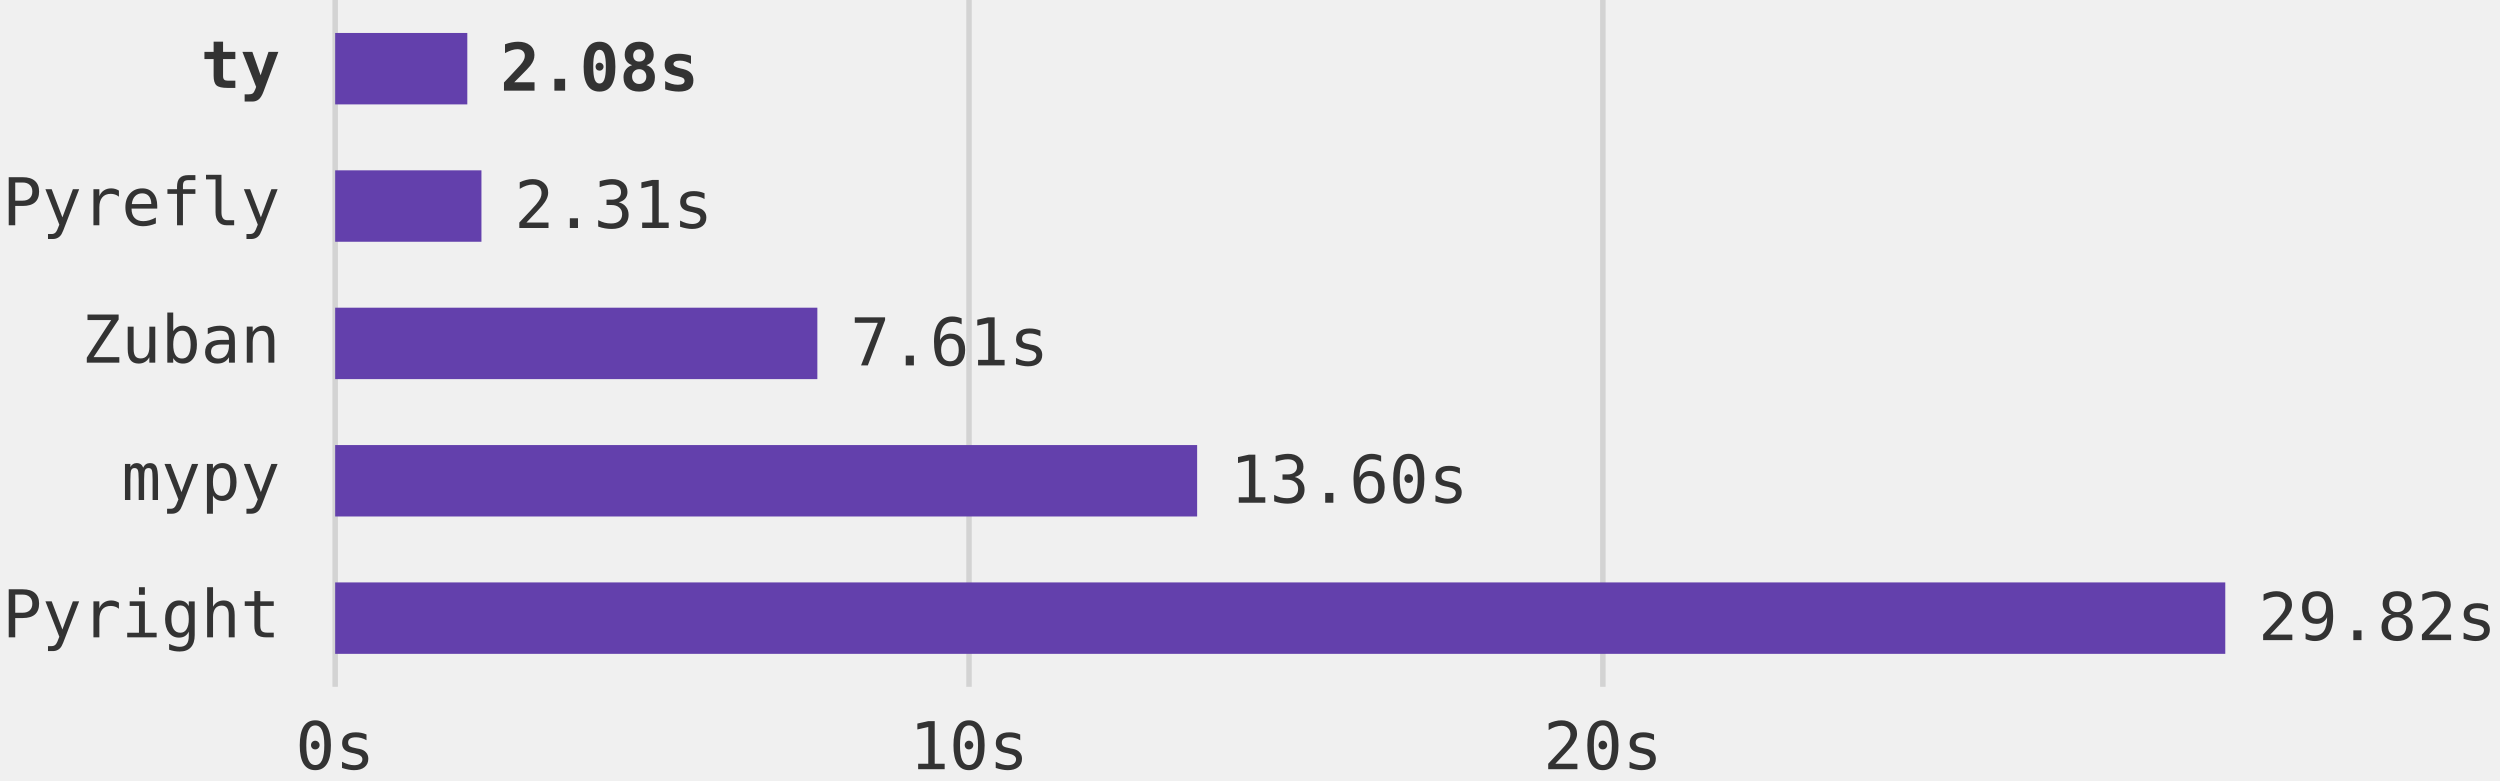
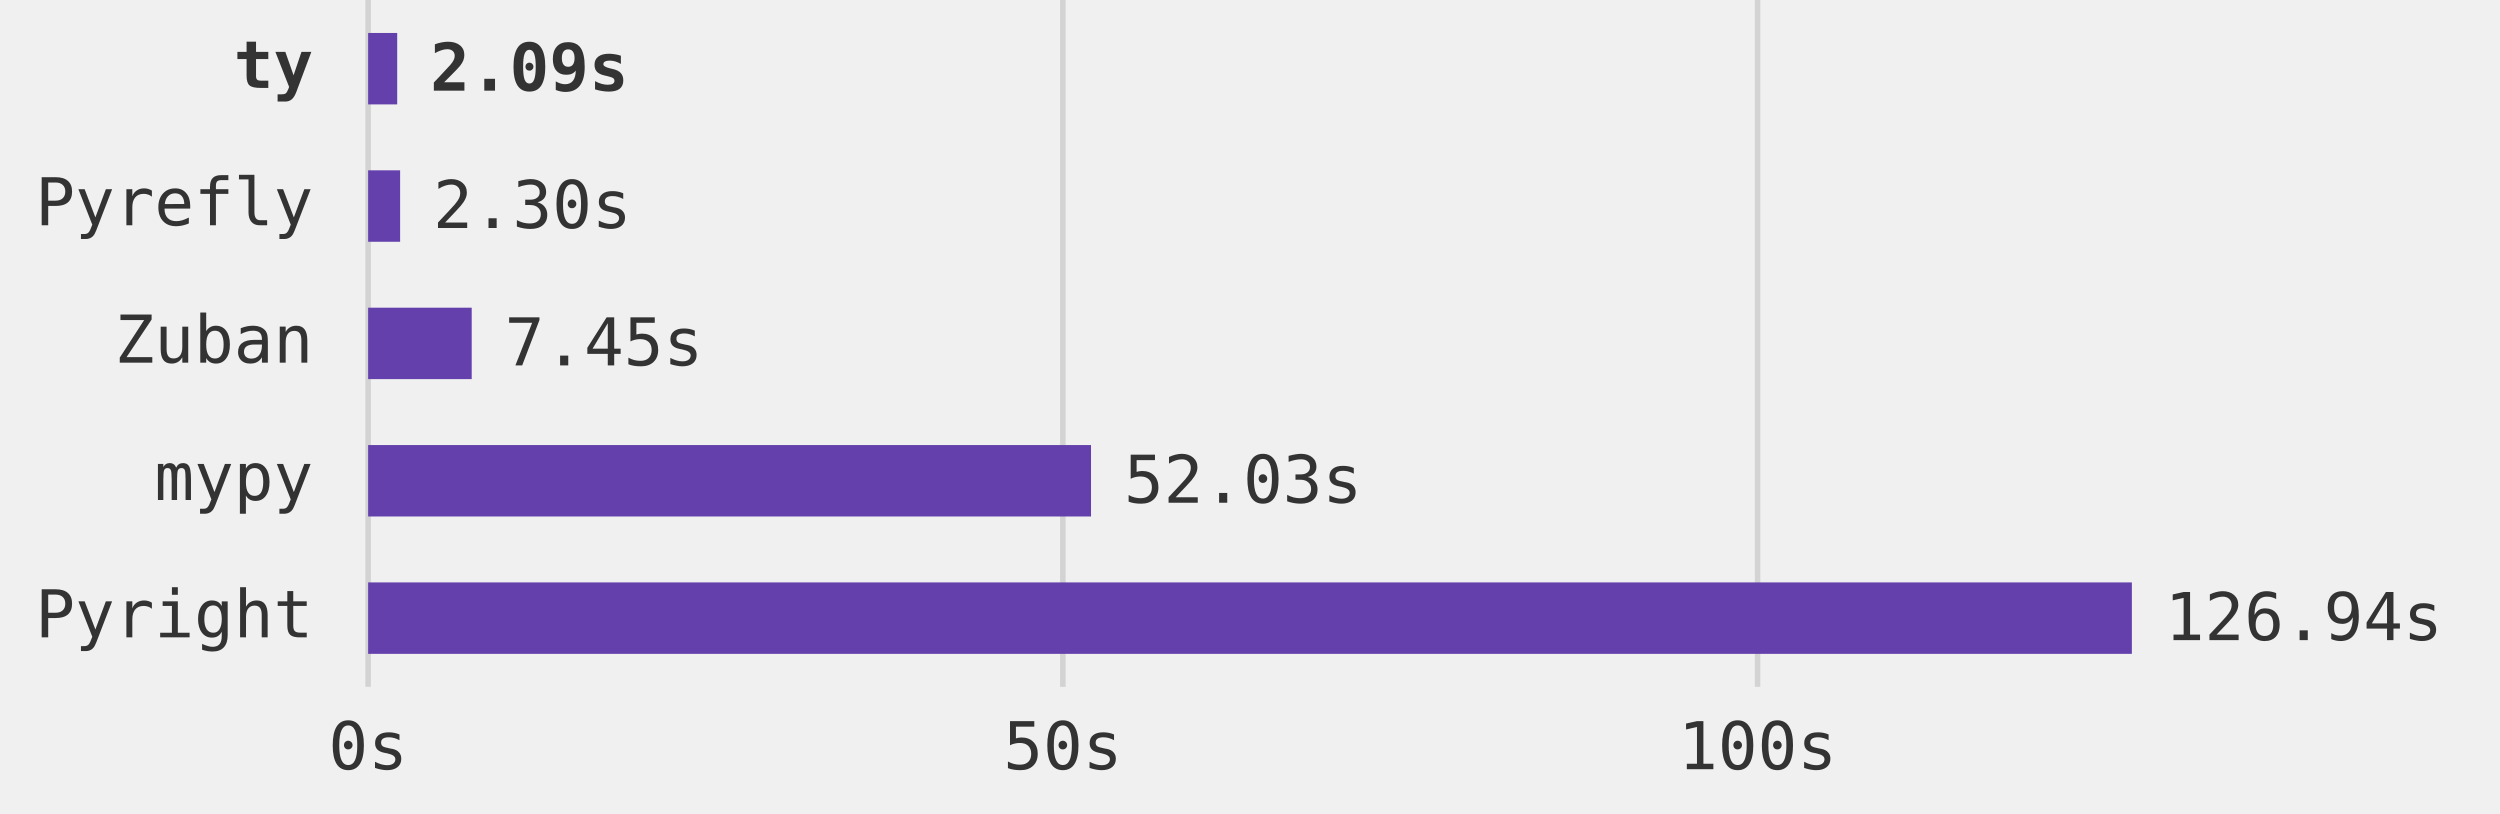
- <svg xmlns="http://www.w3.org/2000/svg" viewBox="0 0 455 142" role="img" aria-labelledby="title description">
+ <svg xmlns="http://www.w3.org/2000/svg" viewBox="0 0 455 148" role="img" aria-labelledby="title description">
  <style>
    .benchmarkBar {
      fill: #6340AC;
    }
    .benchmarkLabel {
      fill: #333333;
    }
    .benchmarkGrid {
      stroke: rgba(127, 127, 127, 0.25);
    }

    @media (prefers-color-scheme: dark) {
      .benchmarkLabel {
        fill: #FFFFFF;
      }
    }
  </style>
-   <g transform="translate(61, 0)" font-family="Roboto Mono, monospace" font-size="12">
+   <g transform="translate(67, 0)" font-family="Roboto Mono, monospace" font-size="12">
    <g class="benchmarkGrid" aria-hidden="true">
      <line x1="0.000" y1="0" x2="0.000" y2="125" />
-       <line x1="115.360" y1="0" x2="115.360" y2="125" />
-       <line x1="230.720" y1="0" x2="230.720" y2="125" />
+       <line x1="126.438" y1="0" x2="126.438" y2="125" />
+       <line x1="252.875" y1="0" x2="252.875" y2="125" />
    </g>
    <g class="benchmarkLabel" aria-hidden="true" text-anchor="middle">
      <text x="0.000" y="140">0s</text>
-       <text x="115.360" y="140">10s</text>
-       <text x="230.720" y="140">20s</text>
+       <text x="126.438" y="140">50s</text>
+       <text x="252.875" y="140">100s</text>
    </g>
    <g class="benchmarkLabel" text-anchor="end">
      <text x="-10" y="16" font-weight="bold">ty</text>
      <text x="-10" y="41">Pyrefly</text>
      <text x="-10" y="66">Zuban</text>
      <text x="-10" y="91">mypy</text>
      <text x="-10" y="116">Pyright</text>
    </g>
    <g class="benchmarkBar">
-       <rect x="0" y="6" width="24.050" height="13" aria-label="ty: 2.085 seconds" />
-       <rect x="0" y="31" width="26.624" height="13" aria-label="Pyrefly: 2.308 seconds" />
-       <rect x="0" y="56" width="87.758" height="13" aria-label="Zuban: 7.607 seconds" />
-       <rect x="0" y="81" width="156.879" height="13" aria-label="mypy: 13.599 seconds" />
-       <rect x="0" y="106" width="344.000" height="13" aria-label="Pyright: 29.820 seconds" />
+       <rect x="0" y="6" width="5.289" height="13" aria-label="ty: 2.092 seconds" />
+       <rect x="0" y="31" width="5.823" height="13" aria-label="Pyrefly: 2.303 seconds" />
+       <rect x="0" y="56" width="18.850" height="13" aria-label="Zuban: 7.454 seconds" />
+       <rect x="0" y="81" width="131.565" height="13" aria-label="mypy: 52.028 seconds" />
+       <rect x="0" y="106" width="321.000" height="13" aria-label="Pyright: 126.940 seconds" />
    </g>
    <g class="benchmarkLabel">
-       <text x="30.050" y="16.5" font-weight="bold">2.08s</text>
-       <text x="32.624" y="41.5">2.31s</text>
-       <text x="93.758" y="66.5">7.61s</text>
-       <text x="162.879" y="91.5">13.60s</text>
-       <text x="350.000" y="116.5">29.82s</text>
+       <text x="11.289" y="16.5" font-weight="bold">2.09s</text>
+       <text x="11.823" y="41.5">2.30s</text>
+       <text x="24.850" y="66.5">7.45s</text>
+       <text x="137.565" y="91.5">52.03s</text>
+       <text x="327.000" y="116.5">126.94s</text>
    </g>
  </g>
</svg>
